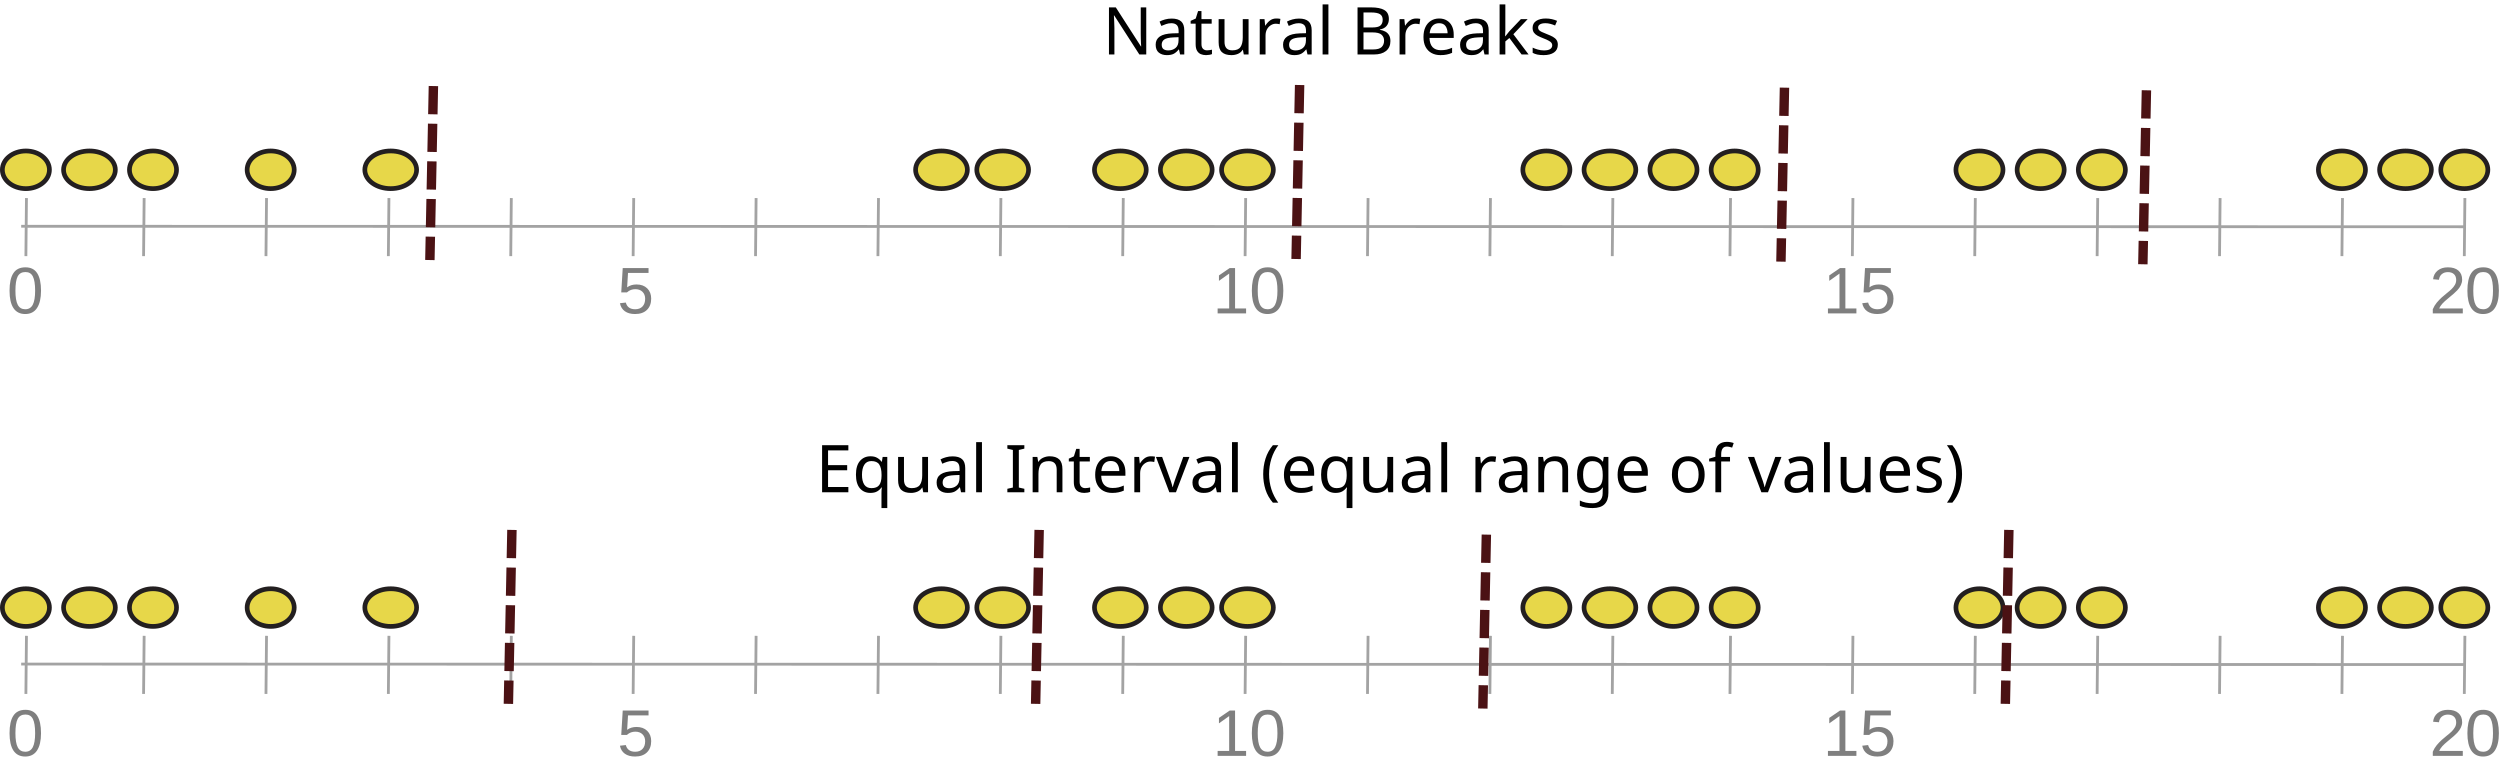
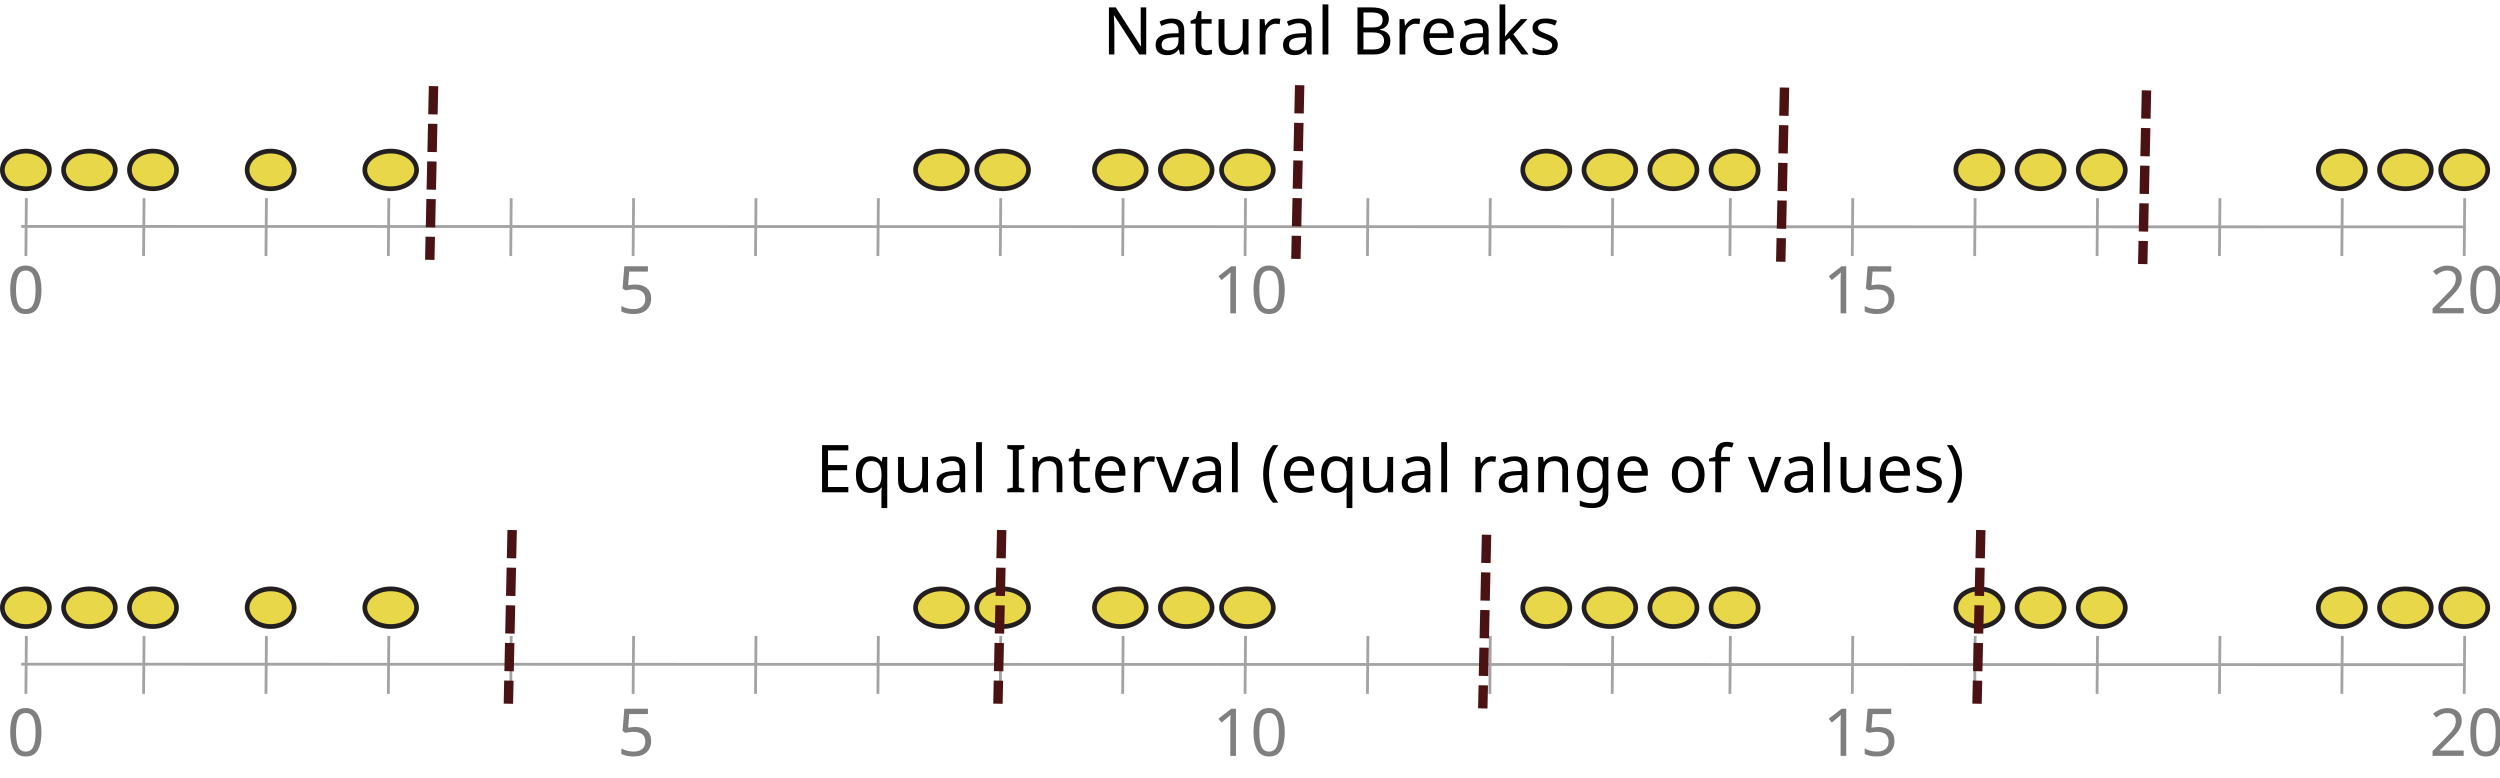
- <svg xmlns="http://www.w3.org/2000/svg" viewBox="0 0 531.08 165.12">
-   <defs>
-     <style>.cls-1,.cls-2,.cls-3,.cls-4,.cls-5{font-size:14px;}.cls-1,.cls-2{font-family:Corbel, Corbel;}.cls-1{letter-spacing:0em;}.cls-3,.cls-4,.cls-5{fill:#7f7f7f;font-family:ArialMT, Arial;}.cls-4{letter-spacing:0em;}.cls-5{letter-spacing:-0.02em;}.cls-6,.cls-8{fill:none;stroke-linejoin:round;}.cls-6{stroke:#a3a3a3;stroke-width:0.6px;}.cls-7{fill:#e7d749;stroke:#231f20;stroke-miterlimit:10;}.cls-8{stroke:#4b1214;stroke-width:2px;stroke-dasharray:6 2;}</style>
-   </defs>
-   <g id="Layer_2" data-name="Layer 2">
+ <svg xmlns="http://www.w3.org/2000/svg" version="1.1" id="Layer_1" x="0px" y="0px" viewBox="0 0 531.1 165.1" style="enable-background:new 0 0 531.1 165.1;" xml:space="preserve">
+   <style type="text/css">
+ 	.st0{font-family:'Corbel';}
+ 	.st1{font-size:14px;}
+ 	.st2{fill:#7F7F7F;}
+ 	.st3{font-family:'ArialMT';}
+ 	.st4{fill:none;stroke:#A3A3A3;stroke-width:0.6;stroke-linejoin:round;}
+ 	.st5{fill:#E7D749;stroke:#231F20;stroke-miterlimit:10;}
+ 	.st6{fill:none;stroke:#4B1214;stroke-width:2;stroke-linejoin:round;stroke-dasharray:6,2;}
+ </style>
+   <g id="Layer_2_1_">
    <g id="text">
-       <text class="cls-1" transform="translate(173.28 104.57)">Equal Interval (equal range of values)</text>
-       <text class="cls-2" transform="translate(234.22 11.57)">Natural Breaks</text>
-       <text class="cls-3" transform="translate(1.48 66.57)">0</text>
-       <text class="cls-3" transform="translate(131.13 66.57)">5</text>
-       <text class="cls-4" transform="translate(257.6 66.57)">10</text>
-       <text class="cls-4" transform="translate(387.25 66.57)">15</text>
-       <text class="cls-5" transform="translate(516.1 66.57)">20</text>
-       <text class="cls-3" transform="translate(1.48 160.57)">0</text>
-       <text class="cls-3" transform="translate(131.13 160.57)">5</text>
-       <text class="cls-4" transform="translate(257.6 160.57)">10</text>
-       <text class="cls-4" transform="translate(387.25 160.57)">15</text>
-       <text class="cls-5" transform="translate(516.1 160.57)">20</text>
+       <text transform="matrix(1 0 0 1 173.28 104.57)" class="st0 st1">Equal Interval (equal range of values)</text>
+       <text transform="matrix(1 0 0 1 234.22 11.57)" class="st0 st1">Natural Breaks</text>
+       <text transform="matrix(1 0 0 1 1.48 66.57)" class="st2 st3 st1">0</text>
+       <text transform="matrix(1 0 0 1 131.13 66.57)" class="st2 st3 st1">5</text>
+       <text transform="matrix(1 0 0 1 257.6 66.57)" class="st2 st3 st1">10</text>
+       <text transform="matrix(1 0 0 1 387.25 66.57)" class="st2 st3 st1">15</text>
+       <text transform="matrix(1 0 0 1 516.1 66.57)" class="st2 st3 st1">20</text>
+       <text transform="matrix(1 0 0 1 1.48 160.57)" class="st2 st3 st1">0</text>
+       <text transform="matrix(1 0 0 1 131.13 160.57)" class="st2 st3 st1">5</text>
+       <text transform="matrix(1 0 0 1 257.6 160.57)" class="st2 st3 st1">10</text>
+       <text transform="matrix(1 0 0 1 387.25 160.57)" class="st2 st3 st1">15</text>
+       <text transform="matrix(1 0 0 1 516.1 160.57)" class="st2 st3 st1">20</text>
    </g>
-     <g id="boxes_and_ticks" data-name="boxes and ticks">
-       <line class="cls-6" x1="4.5" y1="141.07" x2="523.72" y2="141.17" />
-       <line class="cls-6" x1="134.62" y1="135.07" x2="134.5" y2="147.41" />
-       <line class="cls-6" x1="160.62" y1="135.07" x2="160.5" y2="147.41" />
-       <line class="cls-6" x1="186.62" y1="135.07" x2="186.5" y2="147.41" />
-       <line class="cls-6" x1="212.62" y1="135.07" x2="212.5" y2="147.41" />
-       <line class="cls-6" x1="238.62" y1="135.07" x2="238.5" y2="147.41" />
-       <line class="cls-6" x1="264.62" y1="135.07" x2="264.5" y2="147.41" />
-       <line class="cls-6" x1="290.62" y1="135.07" x2="290.5" y2="147.41" />
-       <line class="cls-6" x1="316.62" y1="135.07" x2="316.5" y2="147.41" />
-       <line class="cls-6" x1="342.62" y1="135.07" x2="342.5" y2="147.41" />
-       <line class="cls-6" x1="367.62" y1="135.07" x2="367.5" y2="147.41" />
-       <line class="cls-6" x1="393.62" y1="135.07" x2="393.5" y2="147.41" />
-       <line class="cls-6" x1="419.62" y1="135.07" x2="419.5" y2="147.41" />
-       <line class="cls-6" x1="445.62" y1="135.07" x2="445.5" y2="147.41" />
-       <line class="cls-6" x1="471.62" y1="135.07" x2="471.5" y2="147.41" />
-       <line class="cls-6" x1="497.62" y1="135.07" x2="497.5" y2="147.41" />
-       <line class="cls-6" x1="523.62" y1="135.07" x2="523.5" y2="147.41" />
-       <line class="cls-6" x1="108.62" y1="135.07" x2="108.5" y2="147.41" />
-       <line class="cls-6" x1="82.62" y1="135.07" x2="82.5" y2="147.41" />
-       <line class="cls-6" x1="56.62" y1="135.07" x2="56.5" y2="147.41" />
-       <line class="cls-6" x1="30.62" y1="135.07" x2="30.5" y2="147.41" />
-       <line class="cls-6" x1="5.62" y1="135.07" x2="5.5" y2="147.41" />
-       <ellipse class="cls-6" cx="5.5" cy="129.07" rx="5" ry="4" />
-       <ellipse class="cls-6" cx="19" cy="129.07" rx="5.5" ry="4" />
-       <ellipse class="cls-6" cx="32.5" cy="129.07" rx="5" ry="4" />
-       <ellipse class="cls-6" cx="57.5" cy="129.07" rx="5" ry="4" />
-       <ellipse class="cls-6" cx="83" cy="129.07" rx="5.5" ry="4" />
-       <ellipse class="cls-6" cx="200" cy="129.07" rx="5.5" ry="4" />
-       <ellipse class="cls-6" cx="213" cy="129.07" rx="5.5" ry="4" />
-       <ellipse class="cls-6" cx="238" cy="129.07" rx="5.5" ry="4" />
-       <ellipse class="cls-6" cx="252" cy="129.07" rx="5.5" ry="4" />
-       <ellipse class="cls-6" cx="265" cy="129.07" rx="5.5" ry="4" />
-       <ellipse class="cls-6" cx="328.5" cy="129.07" rx="5" ry="4" />
-       <ellipse class="cls-6" cx="342" cy="129.07" rx="5.5" ry="4" />
-       <ellipse class="cls-6" cx="355.5" cy="129.07" rx="5" ry="4" />
-       <ellipse class="cls-6" cx="368.5" cy="129.07" rx="5" ry="4" />
-       <ellipse class="cls-6" cx="420.5" cy="129.07" rx="5" ry="4" />
-       <ellipse class="cls-6" cx="433.5" cy="129.07" rx="5" ry="4" />
-       <ellipse class="cls-6" cx="446.5" cy="129.07" rx="5" ry="4" />
-       <ellipse class="cls-6" cx="497.5" cy="129.07" rx="5" ry="4" />
-       <ellipse class="cls-6" cx="511" cy="129.07" rx="5.5" ry="4" />
-       <ellipse class="cls-6" cx="523.5" cy="129.07" rx="5" ry="4" />
-       <line class="cls-6" x1="4.5" y1="48.07" x2="523.72" y2="48.17" />
-       <ellipse class="cls-6" cx="5.5" cy="36.07" rx="5" ry="4" />
-       <ellipse class="cls-6" cx="19" cy="36.07" rx="5.5" ry="4" />
-       <ellipse class="cls-6" cx="32.5" cy="36.07" rx="5" ry="4" />
-       <ellipse class="cls-6" cx="57.5" cy="36.07" rx="5" ry="4" />
-       <ellipse class="cls-6" cx="83" cy="36.07" rx="5.5" ry="4" />
-       <ellipse class="cls-6" cx="200" cy="36.07" rx="5.5" ry="4" />
-       <ellipse class="cls-6" cx="213" cy="36.07" rx="5.5" ry="4" />
-       <ellipse class="cls-6" cx="238" cy="36.07" rx="5.5" ry="4" />
-       <ellipse class="cls-6" cx="252" cy="36.07" rx="5.5" ry="4" />
-       <ellipse class="cls-6" cx="265" cy="36.07" rx="5.5" ry="4" />
-       <ellipse class="cls-6" cx="328.5" cy="36.07" rx="5" ry="4" />
-       <ellipse class="cls-6" cx="342" cy="36.07" rx="5.5" ry="4" />
-       <ellipse class="cls-6" cx="355.5" cy="36.07" rx="5" ry="4" />
-       <ellipse class="cls-6" cx="368.5" cy="36.07" rx="5" ry="4" />
-       <ellipse class="cls-6" cx="420.5" cy="36.07" rx="5" ry="4" />
-       <ellipse class="cls-6" cx="433.5" cy="36.07" rx="5" ry="4" />
-       <ellipse class="cls-6" cx="446.5" cy="36.07" rx="5" ry="4" />
-       <ellipse class="cls-6" cx="497.5" cy="36.07" rx="5" ry="4" />
-       <ellipse class="cls-6" cx="511" cy="36.07" rx="5.5" ry="4" />
-       <ellipse class="cls-6" cx="523.5" cy="36.07" rx="5" ry="4" />
-       <line class="cls-6" x1="134.62" y1="42.07" x2="134.5" y2="54.41" />
-       <line class="cls-6" x1="160.62" y1="42.07" x2="160.5" y2="54.41" />
-       <line class="cls-6" x1="186.62" y1="42.07" x2="186.5" y2="54.41" />
-       <line class="cls-6" x1="212.62" y1="42.07" x2="212.5" y2="54.41" />
-       <line class="cls-6" x1="238.62" y1="42.07" x2="238.5" y2="54.41" />
-       <line class="cls-6" x1="264.62" y1="42.07" x2="264.5" y2="54.41" />
-       <line class="cls-6" x1="290.62" y1="42.07" x2="290.5" y2="54.41" />
-       <line class="cls-6" x1="316.62" y1="42.07" x2="316.5" y2="54.41" />
-       <line class="cls-6" x1="342.62" y1="42.07" x2="342.5" y2="54.41" />
-       <line class="cls-6" x1="367.62" y1="42.07" x2="367.5" y2="54.41" />
-       <line class="cls-6" x1="393.62" y1="42.07" x2="393.5" y2="54.41" />
-       <line class="cls-6" x1="419.62" y1="42.07" x2="419.5" y2="54.41" />
-       <line class="cls-6" x1="445.62" y1="42.07" x2="445.5" y2="54.41" />
-       <line class="cls-6" x1="471.62" y1="42.07" x2="471.5" y2="54.41" />
-       <line class="cls-6" x1="497.62" y1="42.07" x2="497.5" y2="54.41" />
-       <line class="cls-6" x1="523.62" y1="42.07" x2="523.5" y2="54.41" />
-       <line class="cls-6" x1="108.62" y1="42.07" x2="108.5" y2="54.41" />
-       <line class="cls-6" x1="82.62" y1="42.07" x2="82.5" y2="54.41" />
-       <line class="cls-6" x1="56.62" y1="42.07" x2="56.5" y2="54.41" />
-       <line class="cls-6" x1="30.62" y1="42.07" x2="30.5" y2="54.41" />
-       <line class="cls-6" x1="5.62" y1="42.07" x2="5.5" y2="54.41" />
+     <g id="boxes_and_ticks">
+       <line class="st4" x1="4.5" y1="141.1" x2="523.7" y2="141.2" />
+       <line class="st4" x1="134.6" y1="135.1" x2="134.5" y2="147.4" />
+       <line class="st4" x1="160.6" y1="135.1" x2="160.5" y2="147.4" />
+       <line class="st4" x1="186.6" y1="135.1" x2="186.5" y2="147.4" />
+       <line class="st4" x1="212.6" y1="135.1" x2="212.5" y2="147.4" />
+       <line class="st4" x1="238.6" y1="135.1" x2="238.5" y2="147.4" />
+       <line class="st4" x1="264.6" y1="135.1" x2="264.5" y2="147.4" />
+       <line class="st4" x1="290.6" y1="135.1" x2="290.5" y2="147.4" />
+       <line class="st4" x1="316.6" y1="135.1" x2="316.5" y2="147.4" />
+       <line class="st4" x1="342.6" y1="135.1" x2="342.5" y2="147.4" />
+       <line class="st4" x1="367.6" y1="135.1" x2="367.5" y2="147.4" />
+       <line class="st4" x1="393.6" y1="135.1" x2="393.5" y2="147.4" />
+       <line class="st4" x1="419.6" y1="135.1" x2="419.5" y2="147.4" />
+       <line class="st4" x1="445.6" y1="135.1" x2="445.5" y2="147.4" />
+       <line class="st4" x1="471.6" y1="135.1" x2="471.5" y2="147.4" />
+       <line class="st4" x1="497.6" y1="135.1" x2="497.5" y2="147.4" />
+       <line class="st4" x1="523.6" y1="135.1" x2="523.5" y2="147.4" />
+       <line class="st4" x1="108.6" y1="135.1" x2="108.5" y2="147.4" />
+       <line class="st4" x1="82.6" y1="135.1" x2="82.5" y2="147.4" />
+       <line class="st4" x1="56.6" y1="135.1" x2="56.5" y2="147.4" />
+       <line class="st4" x1="30.6" y1="135.1" x2="30.5" y2="147.4" />
+       <line class="st4" x1="5.6" y1="135.1" x2="5.5" y2="147.4" />
+       <ellipse class="st4" cx="5.5" cy="129.1" rx="5" ry="4" />
+       <ellipse class="st4" cx="19" cy="129.1" rx="5.5" ry="4" />
+       <ellipse class="st4" cx="32.5" cy="129.1" rx="5" ry="4" />
+       <ellipse class="st4" cx="57.5" cy="129.1" rx="5" ry="4" />
+       <ellipse class="st4" cx="83" cy="129.1" rx="5.5" ry="4" />
+       <ellipse class="st4" cx="200" cy="129.1" rx="5.5" ry="4" />
+       <ellipse class="st4" cx="213" cy="129.1" rx="5.5" ry="4" />
+       <ellipse class="st4" cx="238" cy="129.1" rx="5.5" ry="4" />
+       <ellipse class="st4" cx="252" cy="129.1" rx="5.5" ry="4" />
+       <ellipse class="st4" cx="265" cy="129.1" rx="5.5" ry="4" />
+       <ellipse class="st4" cx="328.5" cy="129.1" rx="5" ry="4" />
+       <ellipse class="st4" cx="342" cy="129.1" rx="5.5" ry="4" />
+       <ellipse class="st4" cx="355.5" cy="129.1" rx="5" ry="4" />
+       <ellipse class="st4" cx="368.5" cy="129.1" rx="5" ry="4" />
+       <ellipse class="st4" cx="420.5" cy="129.1" rx="5" ry="4" />
+       <ellipse class="st4" cx="433.5" cy="129.1" rx="5" ry="4" />
+       <ellipse class="st4" cx="446.5" cy="129.1" rx="5" ry="4" />
+       <ellipse class="st4" cx="497.5" cy="129.1" rx="5" ry="4" />
+       <ellipse class="st4" cx="511" cy="129.1" rx="5.5" ry="4" />
+       <ellipse class="st4" cx="523.5" cy="129.1" rx="5" ry="4" />
+       <line class="st4" x1="4.5" y1="48.1" x2="523.7" y2="48.2" />
+       <ellipse class="st4" cx="5.5" cy="36.1" rx="5" ry="4" />
+       <ellipse class="st4" cx="19" cy="36.1" rx="5.5" ry="4" />
+       <ellipse class="st4" cx="32.5" cy="36.1" rx="5" ry="4" />
+       <ellipse class="st4" cx="57.5" cy="36.1" rx="5" ry="4" />
+       <ellipse class="st4" cx="83" cy="36.1" rx="5.5" ry="4" />
+       <ellipse class="st4" cx="200" cy="36.1" rx="5.5" ry="4" />
+       <ellipse class="st4" cx="213" cy="36.1" rx="5.5" ry="4" />
+       <ellipse class="st4" cx="238" cy="36.1" rx="5.5" ry="4" />
+       <ellipse class="st4" cx="252" cy="36.1" rx="5.5" ry="4" />
+       <ellipse class="st4" cx="265" cy="36.1" rx="5.5" ry="4" />
+       <ellipse class="st4" cx="328.5" cy="36.1" rx="5" ry="4" />
+       <ellipse class="st4" cx="342" cy="36.1" rx="5.5" ry="4" />
+       <ellipse class="st4" cx="355.5" cy="36.1" rx="5" ry="4" />
+       <ellipse class="st4" cx="368.5" cy="36.1" rx="5" ry="4" />
+       <ellipse class="st4" cx="420.5" cy="36.1" rx="5" ry="4" />
+       <ellipse class="st4" cx="433.5" cy="36.1" rx="5" ry="4" />
+       <ellipse class="st4" cx="446.5" cy="36.1" rx="5" ry="4" />
+       <ellipse class="st4" cx="497.5" cy="36.1" rx="5" ry="4" />
+       <ellipse class="st4" cx="511" cy="36.1" rx="5.5" ry="4" />
+       <ellipse class="st4" cx="523.5" cy="36.1" rx="5" ry="4" />
+       <line class="st4" x1="134.6" y1="42.1" x2="134.5" y2="54.4" />
+       <line class="st4" x1="160.6" y1="42.1" x2="160.5" y2="54.4" />
+       <line class="st4" x1="186.6" y1="42.1" x2="186.5" y2="54.4" />
+       <line class="st4" x1="212.6" y1="42.1" x2="212.5" y2="54.4" />
+       <line class="st4" x1="238.6" y1="42.1" x2="238.5" y2="54.4" />
+       <line class="st4" x1="264.6" y1="42.1" x2="264.5" y2="54.4" />
+       <line class="st4" x1="290.6" y1="42.1" x2="290.5" y2="54.4" />
+       <line class="st4" x1="316.6" y1="42.1" x2="316.5" y2="54.4" />
+       <line class="st4" x1="342.6" y1="42.1" x2="342.5" y2="54.4" />
+       <line class="st4" x1="367.6" y1="42.1" x2="367.5" y2="54.4" />
+       <line class="st4" x1="393.6" y1="42.1" x2="393.5" y2="54.4" />
+       <line class="st4" x1="419.6" y1="42.1" x2="419.5" y2="54.4" />
+       <line class="st4" x1="445.6" y1="42.1" x2="445.5" y2="54.4" />
+       <line class="st4" x1="471.6" y1="42.1" x2="471.5" y2="54.4" />
+       <line class="st4" x1="497.6" y1="42.1" x2="497.5" y2="54.4" />
+       <line class="st4" x1="523.6" y1="42.1" x2="523.5" y2="54.4" />
+       <line class="st4" x1="108.6" y1="42.1" x2="108.5" y2="54.4" />
+       <line class="st4" x1="82.6" y1="42.1" x2="82.5" y2="54.4" />
+       <line class="st4" x1="56.6" y1="42.1" x2="56.5" y2="54.4" />
+       <line class="st4" x1="30.6" y1="42.1" x2="30.5" y2="54.4" />
+       <line class="st4" x1="5.6" y1="42.1" x2="5.5" y2="54.4" />
    </g>
    <g id="balls">
-       <ellipse class="cls-7" cx="5.5" cy="129.07" rx="5" ry="4" />
-       <ellipse class="cls-7" cx="19" cy="129.07" rx="5.5" ry="4" />
-       <ellipse class="cls-7" cx="32.5" cy="129.07" rx="5" ry="4" />
-       <ellipse class="cls-7" cx="57.5" cy="129.07" rx="5" ry="4" />
-       <ellipse class="cls-7" cx="83" cy="129.07" rx="5.5" ry="4" />
-       <ellipse class="cls-7" cx="200" cy="129.07" rx="5.5" ry="4" />
-       <ellipse class="cls-7" cx="213" cy="129.07" rx="5.5" ry="4" />
-       <ellipse class="cls-7" cx="238" cy="129.07" rx="5.5" ry="4" />
-       <ellipse class="cls-7" cx="252" cy="129.07" rx="5.5" ry="4" />
-       <ellipse class="cls-7" cx="265" cy="129.07" rx="5.5" ry="4" />
-       <ellipse class="cls-7" cx="328.5" cy="129.07" rx="5" ry="4" />
-       <ellipse class="cls-7" cx="342" cy="129.07" rx="5.5" ry="4" />
-       <ellipse class="cls-7" cx="355.5" cy="129.07" rx="5" ry="4" />
-       <ellipse class="cls-7" cx="368.5" cy="129.07" rx="5" ry="4" />
-       <ellipse class="cls-7" cx="420.5" cy="129.07" rx="5" ry="4" />
-       <ellipse class="cls-7" cx="433.5" cy="129.07" rx="5" ry="4" />
-       <ellipse class="cls-7" cx="446.5" cy="129.07" rx="5" ry="4" />
-       <ellipse class="cls-7" cx="497.5" cy="129.07" rx="5" ry="4" />
-       <ellipse class="cls-7" cx="511" cy="129.07" rx="5.5" ry="4" />
-       <ellipse class="cls-7" cx="523.5" cy="129.07" rx="5" ry="4" />
-       <ellipse class="cls-7" cx="5.5" cy="36.07" rx="5" ry="4" />
-       <ellipse class="cls-7" cx="19" cy="36.07" rx="5.5" ry="4" />
-       <ellipse class="cls-7" cx="32.5" cy="36.07" rx="5" ry="4" />
-       <ellipse class="cls-7" cx="57.5" cy="36.07" rx="5" ry="4" />
-       <ellipse class="cls-7" cx="83" cy="36.07" rx="5.5" ry="4" />
-       <ellipse class="cls-7" cx="200" cy="36.07" rx="5.5" ry="4" />
-       <ellipse class="cls-7" cx="213" cy="36.07" rx="5.5" ry="4" />
-       <ellipse class="cls-7" cx="238" cy="36.07" rx="5.5" ry="4" />
-       <ellipse class="cls-7" cx="252" cy="36.07" rx="5.5" ry="4" />
-       <ellipse class="cls-7" cx="265" cy="36.07" rx="5.5" ry="4" />
-       <ellipse class="cls-7" cx="328.5" cy="36.07" rx="5" ry="4" />
-       <ellipse class="cls-7" cx="342" cy="36.07" rx="5.5" ry="4" />
-       <ellipse class="cls-7" cx="355.5" cy="36.07" rx="5" ry="4" />
-       <ellipse class="cls-7" cx="368.5" cy="36.07" rx="5" ry="4" />
-       <ellipse class="cls-7" cx="420.5" cy="36.07" rx="5" ry="4" />
-       <ellipse class="cls-7" cx="433.5" cy="36.07" rx="5" ry="4" />
-       <ellipse class="cls-7" cx="446.5" cy="36.07" rx="5" ry="4" />
-       <ellipse class="cls-7" cx="497.5" cy="36.07" rx="5" ry="4" />
-       <ellipse class="cls-7" cx="511" cy="36.07" rx="5.5" ry="4" />
-       <ellipse class="cls-7" cx="523.5" cy="36.07" rx="5" ry="4" />
+       <ellipse class="st5" cx="5.5" cy="129.1" rx="5" ry="4" />
+       <ellipse class="st5" cx="19" cy="129.1" rx="5.5" ry="4" />
+       <ellipse class="st5" cx="32.5" cy="129.1" rx="5" ry="4" />
+       <ellipse class="st5" cx="57.5" cy="129.1" rx="5" ry="4" />
+       <ellipse class="st5" cx="83" cy="129.1" rx="5.5" ry="4" />
+       <ellipse class="st5" cx="200" cy="129.1" rx="5.5" ry="4" />
+       <ellipse class="st5" cx="213" cy="129.1" rx="5.5" ry="4" />
+       <ellipse class="st5" cx="238" cy="129.1" rx="5.5" ry="4" />
+       <ellipse class="st5" cx="252" cy="129.1" rx="5.5" ry="4" />
+       <ellipse class="st5" cx="265" cy="129.1" rx="5.5" ry="4" />
+       <ellipse class="st5" cx="328.5" cy="129.1" rx="5" ry="4" />
+       <ellipse class="st5" cx="342" cy="129.1" rx="5.5" ry="4" />
+       <ellipse class="st5" cx="355.5" cy="129.1" rx="5" ry="4" />
+       <ellipse class="st5" cx="368.5" cy="129.1" rx="5" ry="4" />
+       <ellipse class="st5" cx="420.5" cy="129.1" rx="5" ry="4" />
+       <ellipse class="st5" cx="433.5" cy="129.1" rx="5" ry="4" />
+       <ellipse class="st5" cx="446.5" cy="129.1" rx="5" ry="4" />
+       <ellipse class="st5" cx="497.5" cy="129.1" rx="5" ry="4" />
+       <ellipse class="st5" cx="511" cy="129.1" rx="5.5" ry="4" />
+       <ellipse class="st5" cx="523.5" cy="129.1" rx="5" ry="4" />
+       <ellipse class="st5" cx="5.5" cy="36.1" rx="5" ry="4" />
+       <ellipse class="st5" cx="19" cy="36.1" rx="5.5" ry="4" />
+       <ellipse class="st5" cx="32.5" cy="36.1" rx="5" ry="4" />
+       <ellipse class="st5" cx="57.5" cy="36.1" rx="5" ry="4" />
+       <ellipse class="st5" cx="83" cy="36.1" rx="5.5" ry="4" />
+       <ellipse class="st5" cx="200" cy="36.1" rx="5.5" ry="4" />
+       <ellipse class="st5" cx="213" cy="36.1" rx="5.5" ry="4" />
+       <ellipse class="st5" cx="238" cy="36.1" rx="5.5" ry="4" />
+       <ellipse class="st5" cx="252" cy="36.1" rx="5.5" ry="4" />
+       <ellipse class="st5" cx="265" cy="36.1" rx="5.5" ry="4" />
+       <ellipse class="st5" cx="328.5" cy="36.1" rx="5" ry="4" />
+       <ellipse class="st5" cx="342" cy="36.1" rx="5.5" ry="4" />
+       <ellipse class="st5" cx="355.5" cy="36.1" rx="5" ry="4" />
+       <ellipse class="st5" cx="368.5" cy="36.1" rx="5" ry="4" />
+       <ellipse class="st5" cx="420.5" cy="36.1" rx="5" ry="4" />
+       <ellipse class="st5" cx="433.5" cy="36.1" rx="5" ry="4" />
+       <ellipse class="st5" cx="446.5" cy="36.1" rx="5" ry="4" />
+       <ellipse class="st5" cx="497.5" cy="36.1" rx="5" ry="4" />
+       <ellipse class="st5" cx="511" cy="36.1" rx="5.5" ry="4" />
+       <ellipse class="st5" cx="523.5" cy="36.1" rx="5" ry="4" />
    </g>
    <g id="breaks">
-       <line class="cls-8" x1="108.75" y1="112.57" x2="108" y2="149.52" />
-       <line class="cls-8" x1="220.75" y1="112.57" x2="220" y2="149.52" />
-       <line class="cls-8" x1="315.75" y1="113.57" x2="315" y2="150.52" />
-       <line class="cls-8" x1="426.75" y1="112.57" x2="426" y2="149.52" />
-       <line class="cls-8" x1="92.07" y1="18.28" x2="91.32" y2="55.24" />
-       <line class="cls-8" x1="276.08" y1="18.06" x2="275.33" y2="55.02" />
-       <line class="cls-8" x1="379.08" y1="18.62" x2="378.33" y2="55.58" />
-       <line class="cls-8" x1="455.97" y1="19.18" x2="455.21" y2="56.14" />
+       <line class="st6" x1="108.8" y1="112.6" x2="108" y2="149.5" />
+       <line class="st6" x1="212.8" y1="112.6" x2="212" y2="149.5" />
+       <line class="st6" x1="315.8" y1="113.6" x2="315" y2="150.5" />
+       <line class="st6" x1="420.8" y1="112.6" x2="420" y2="149.5" />
+       <line class="st6" x1="92.1" y1="18.3" x2="91.3" y2="55.2" />
+       <line class="st6" x1="276.1" y1="18.1" x2="275.3" y2="55" />
+       <line class="st6" x1="379.1" y1="18.6" x2="378.3" y2="55.6" />
+       <line class="st6" x1="456" y1="19.2" x2="455.2" y2="56.1" />
    </g>
  </g>
</svg>
